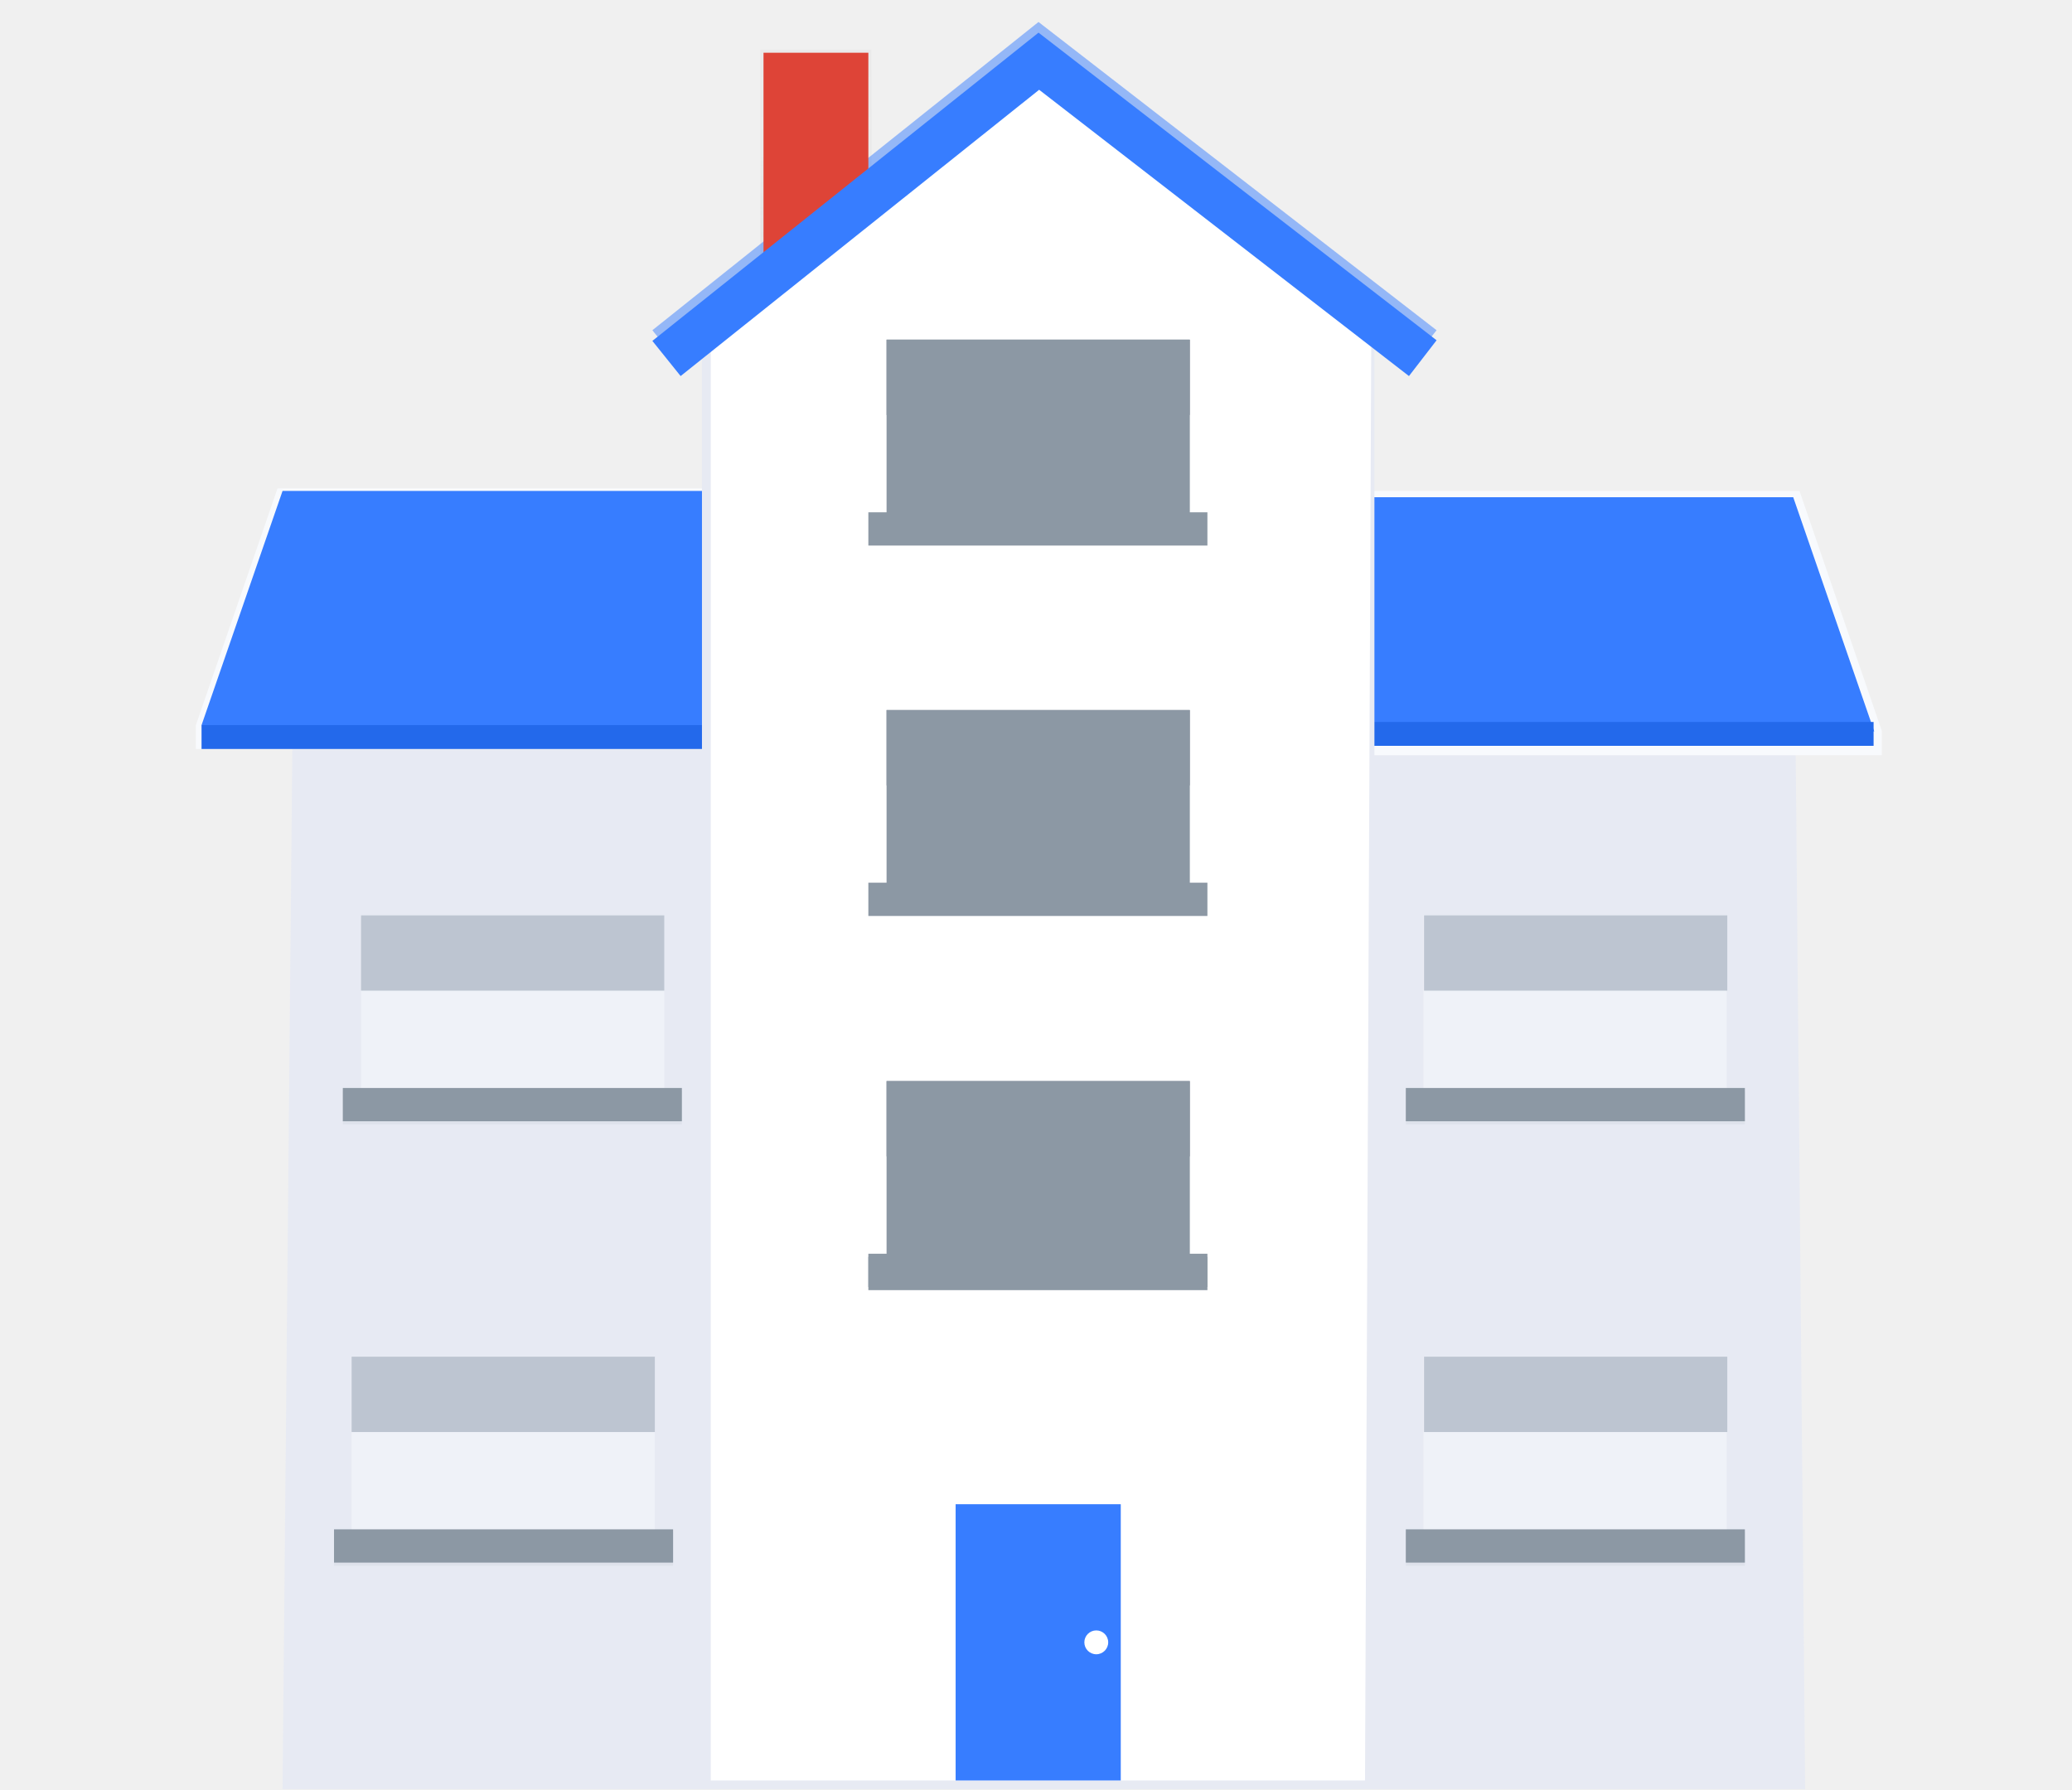
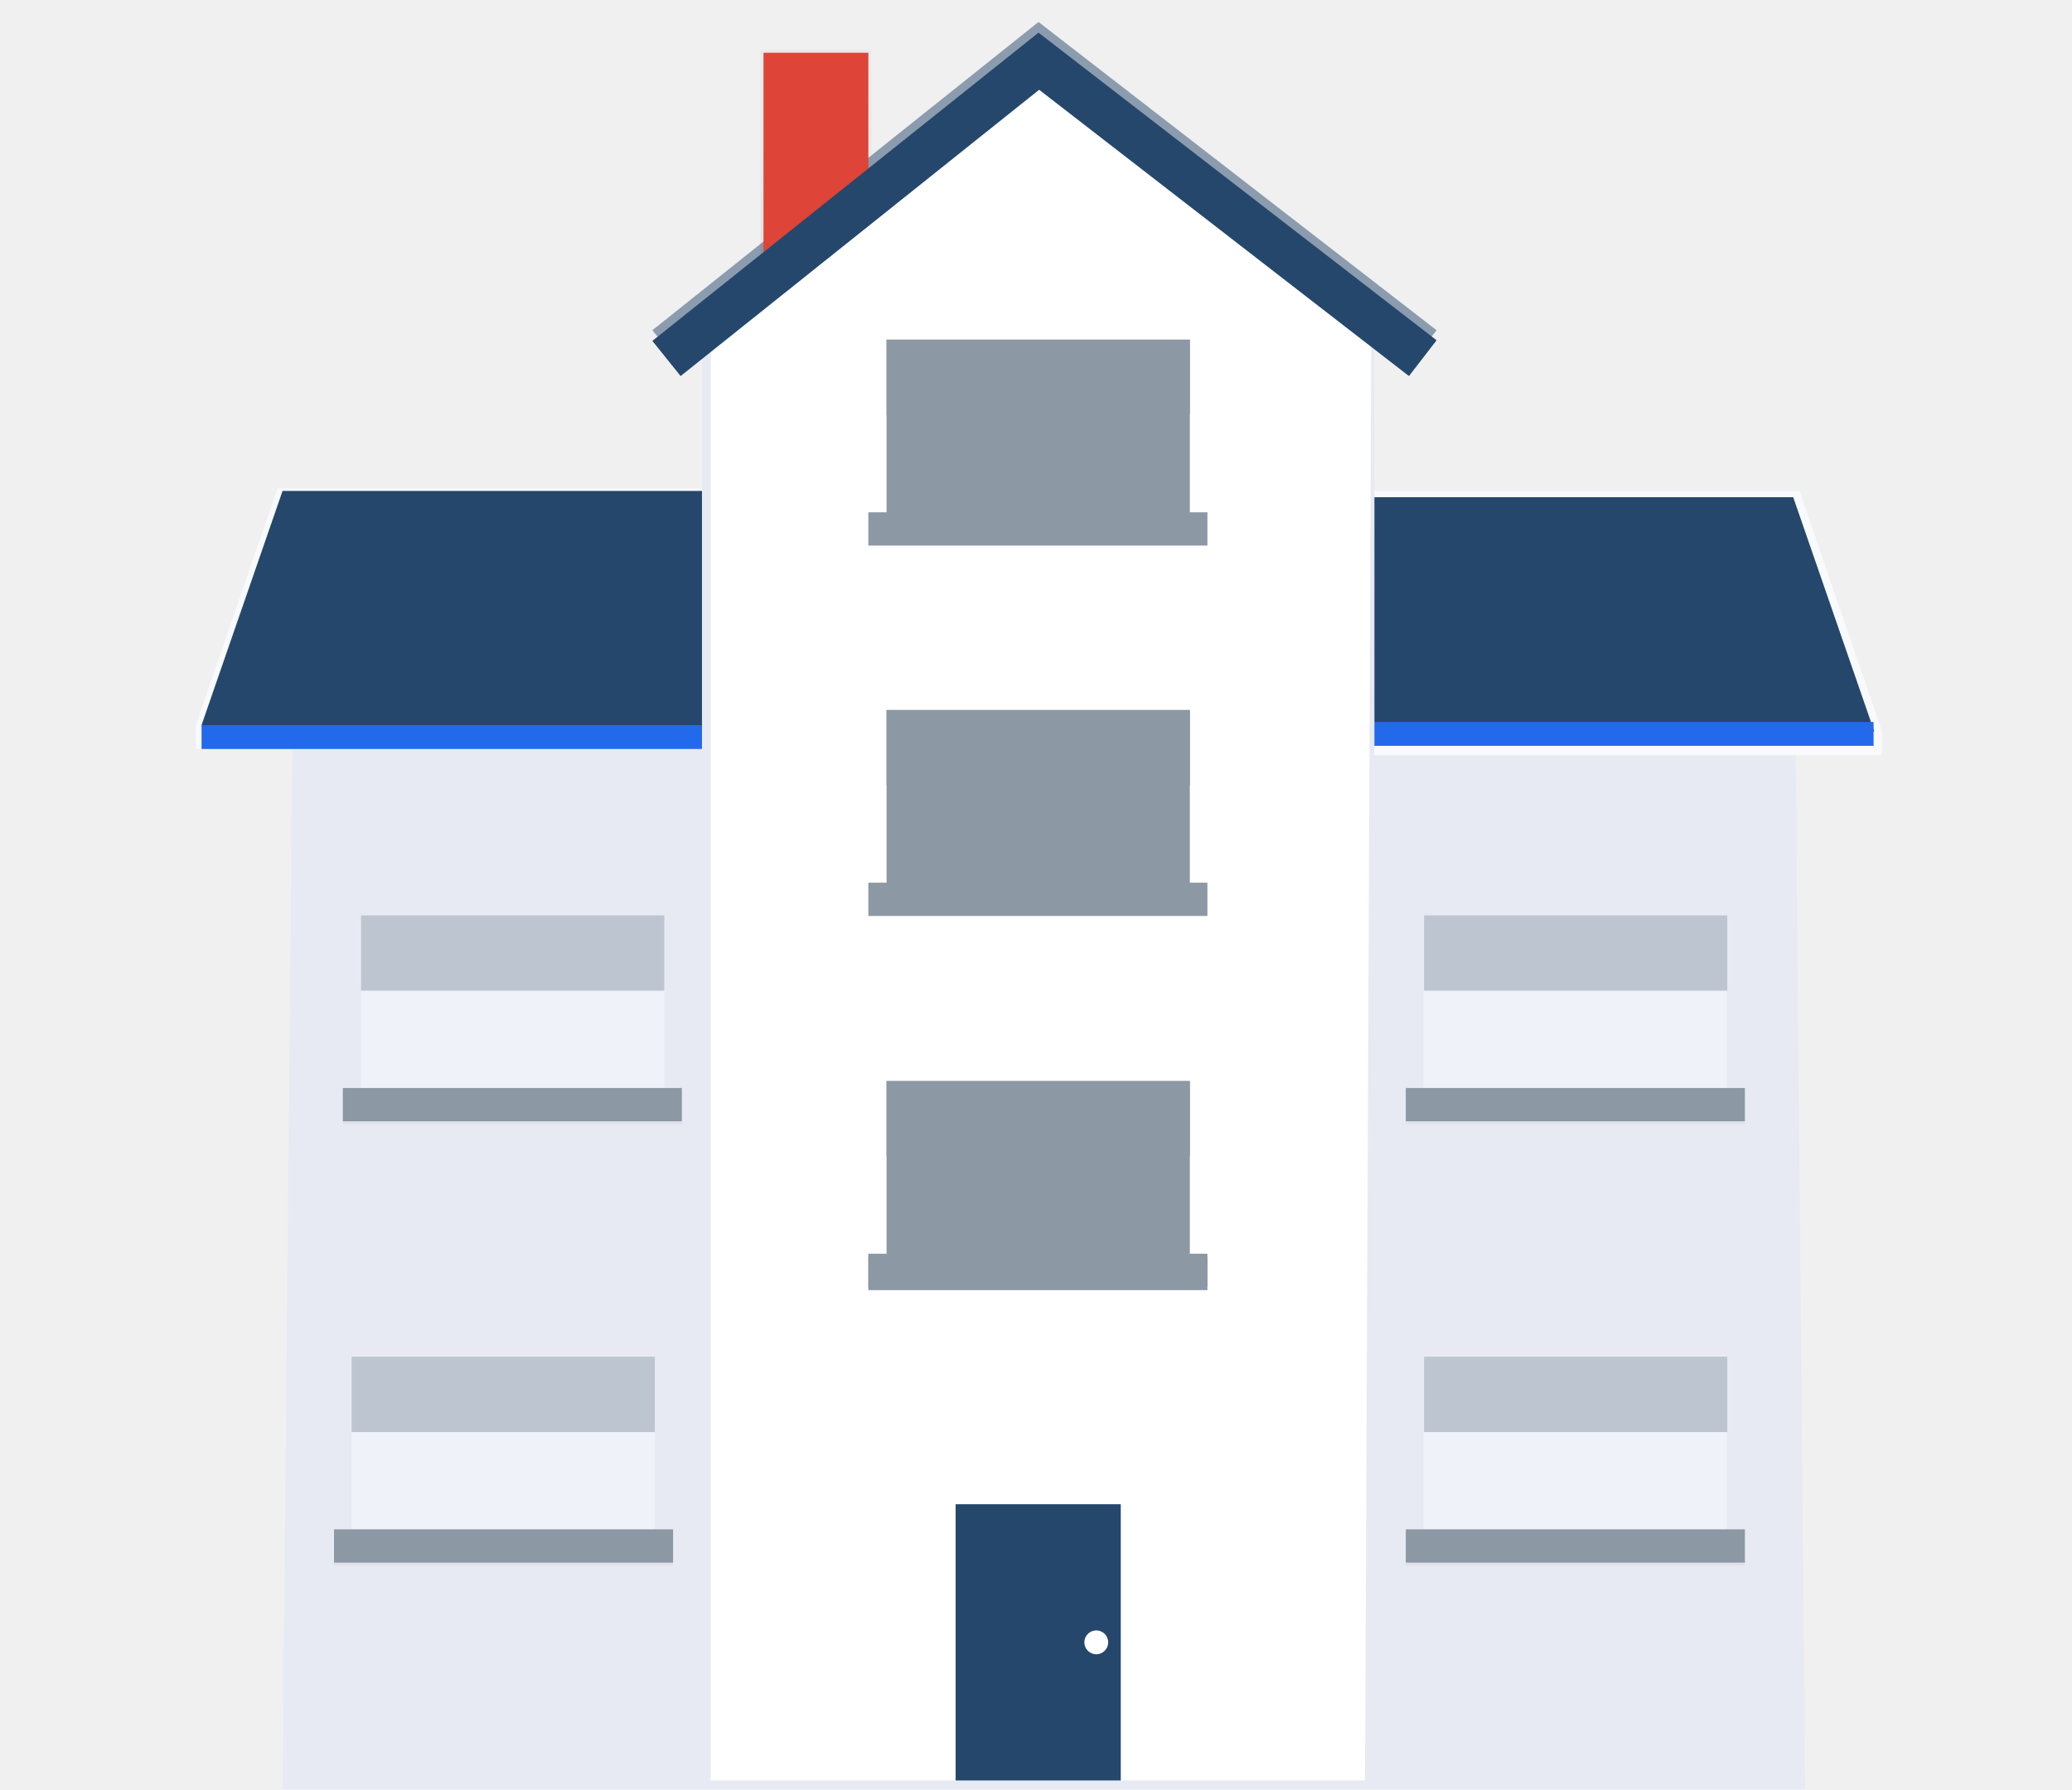
<svg xmlns="http://www.w3.org/2000/svg" width="330" height="285" viewBox="0 0 330 285" fill="none">
  <g clip-path="url(#clip0)">
    <path d="M287.5 285H45L46.7 104.2L116 85.9H214.1L285.8 98.8L287.5 285Z" fill="#E7EAF3" />
    <g opacity="0.7">
      <path opacity="0.7" d="M138.8 7.9H121.1V42.8H138.8V7.9Z" fill="url(#paint0_linear)" />
    </g>
    <path d="M121.1 115.5V77.8H44.2L31.2 115.5V119.3H121.5V115.5H121.1Z" fill="#F8FAFD" />
-     <path d="M121.1 115.5H32.1L45 78.2H121.1V115.5Z" fill="#377dff" />
+     <path d="M121.1 115.5H32.1L45 78.2H121.1V115.5Z" fill="#25476C" />
    <path d="M121.5 115.5H32.1V119.3H121.5V115.5Z" fill="#2369EB" />
    <path d="M286.6 78.2H209.5V116.4H209.1V120.3H299.7V116.4L286.6 78.2Z" fill="#F8FAFD" />
-     <path d="M209.5 79.2H285.6L298.5 116.5H209.5V79.2Z" fill="#377dff" />
+     <path d="M209.5 79.2H285.6L298.5 116.5H209.5V79.2Z" fill="#25476C" />
    <path d="M298.4 115H209V118.8H298.4V115Z" fill="#2369EB" />
    <path opacity="0.5" d="M104.3 216.1H56V246.2H104.3V216.1Z" fill="#F8FAFD" />
    <path opacity="0.1" d="M107.2 244.1H53.2V249.4H107.2V244.1Z" fill="#8C98A4" />
    <path d="M107.2 243.6H53.2V248.9H107.2V243.6Z" fill="#8C98A4" />
    <path d="M104.3 216.1H56V228.1H104.3V216.1Z" fill="#BDC5D1" />
    <path opacity="0.5" d="M275 216.1H226.7V246.2H275V216.1Z" fill="#F8FAFD" />
    <path opacity="0.1" d="M277.9 244.1H223.9V249.4H277.9V244.1Z" fill="#8C98A4" />
    <path d="M277.9 243.6H223.9V248.9H277.9V243.6Z" fill="#8C98A4" />
    <path d="M275.1 216.1H226.8V228.1H275.1V216.1Z" fill="#BDC5D1" />
    <path opacity="0.5" d="M275 145.8H226.7V175.9H275V145.8Z" fill="#F8FAFD" />
    <path opacity="0.1" d="M277.9 173.8H223.9V179.1H277.9V173.8Z" fill="#8C98A4" />
    <path d="M277.9 173.3H223.9V178.6H277.9V173.3Z" fill="#8C98A4" />
    <path d="M275.1 145.8H226.8V157.8H275.1V145.8Z" fill="#BDC5D1" />
    <path opacity="0.5" d="M105.8 145.8H57.5V175.9H105.8V145.8Z" fill="#F8FAFD" />
    <path opacity="0.1" d="M108.6 173.8H54.6V179.1H108.6V173.8Z" fill="#8C98A4" />
    <path d="M108.6 173.3H54.6V178.6H108.6V173.3Z" fill="#8C98A4" />
    <path d="M105.8 145.8H57.5V157.8H105.8V145.8Z" fill="#BDC5D1" />
    <g opacity="0.7">
-       <path opacity="0.7" d="M224.4 58.2L165.5 12.6L108.4 58.2L103.9 52.6L165.4 3.5L228.8 52.6L224.4 58.2Z" fill="#377dff" />
+       <path opacity="0.7" d="M224.4 58.2L165.5 12.6L108.4 58.2L103.9 52.6L165.4 3.5L228.8 52.6L224.4 58.2Z" fill="#25476C" />
    </g>
    <path d="M138.3 8.4H121.6V42.8H138.3V8.4Z" fill="#DE4437" />
    <path d="M218.9 283.6H111.8V52.1L165.8 50L218.9 52.1V283.6Z" fill="#E7EAF3" />
    <path d="M217.4 283.6H113.2V51.2L165.3 12L218.4 52.7L217.4 283.6Z" fill="white" />
-     <path d="M178.5 239.6H152.2V283.6H178.5V239.6Z" fill="#377dff" />
+     <path d="M178.5 239.6H152.2V283.6H178.5V239.6Z" fill="#25476C" />
    <path d="M192.3 200.2H138.3V205.5H192.3V200.2Z" fill="#8C98A4" />
    <path d="M189.5 172.2H141.2V202.3H189.5V172.2Z" fill="#8C98A4" />
    <path d="M192.3 199.7H138.3V205H192.3V199.7Z" fill="#8C98A4" />
    <path d="M189.5 172.2H141.2V184.2H189.5V172.2Z" fill="#8C98A4" />
    <path d="M189.5 113.1H141.2V143.2H189.5V113.1Z" fill="#8C98A4" />
    <path d="M192.3 140.6H138.3V145.9H192.3V140.6Z" fill="#8C98A4" />
    <path d="M189.5 113.1H141.2V125.1H189.5V113.1Z" fill="#8C98A4" />
    <path d="M189.5 54.1H141.2V84.2H189.5V54.1Z" fill="#8C98A4" />
    <path d="M192.3 81.6H138.3V86.9H192.3V81.6Z" fill="#8C98A4" />
    <path d="M189.5 54.1H141.2V66.1H189.5V54.1Z" fill="#8C98A4" />
-     <path d="M224.4 59.9L165.5 14.3L108.4 59.9L103.9 54.3L165.4 5.2L228.8 54.2L224.4 59.9Z" fill="#377dff" />
+     <path d="M224.4 59.9L165.5 14.3L108.4 59.9L103.9 54.3L165.4 5.2L228.8 54.2L224.4 59.9Z" fill="#25476C" />
    <path d="M174.6 263.5C175.649 263.5 176.5 262.649 176.5 261.6C176.5 260.551 175.649 259.7 174.6 259.7C173.551 259.7 172.7 260.551 172.7 261.6C172.7 262.649 173.551 263.5 174.6 263.5Z" fill="white" />
  </g>
  <defs>
    <linearGradient id="paint0_linear" x1="129.95" y1="42.85" x2="129.95" y2="7.95" gradientUnits="userSpaceOnUse">
      <stop stop-color="#808080" stop-opacity="0.25" />
      <stop offset="0.54" stop-color="#808080" stop-opacity="0.12" />
      <stop offset="1" stop-color="#808080" stop-opacity="0.1" />
    </linearGradient>
    <clipPath id="clip0">
      <rect width="330" height="285" fill="white" />
    </clipPath>
  </defs>
</svg>
